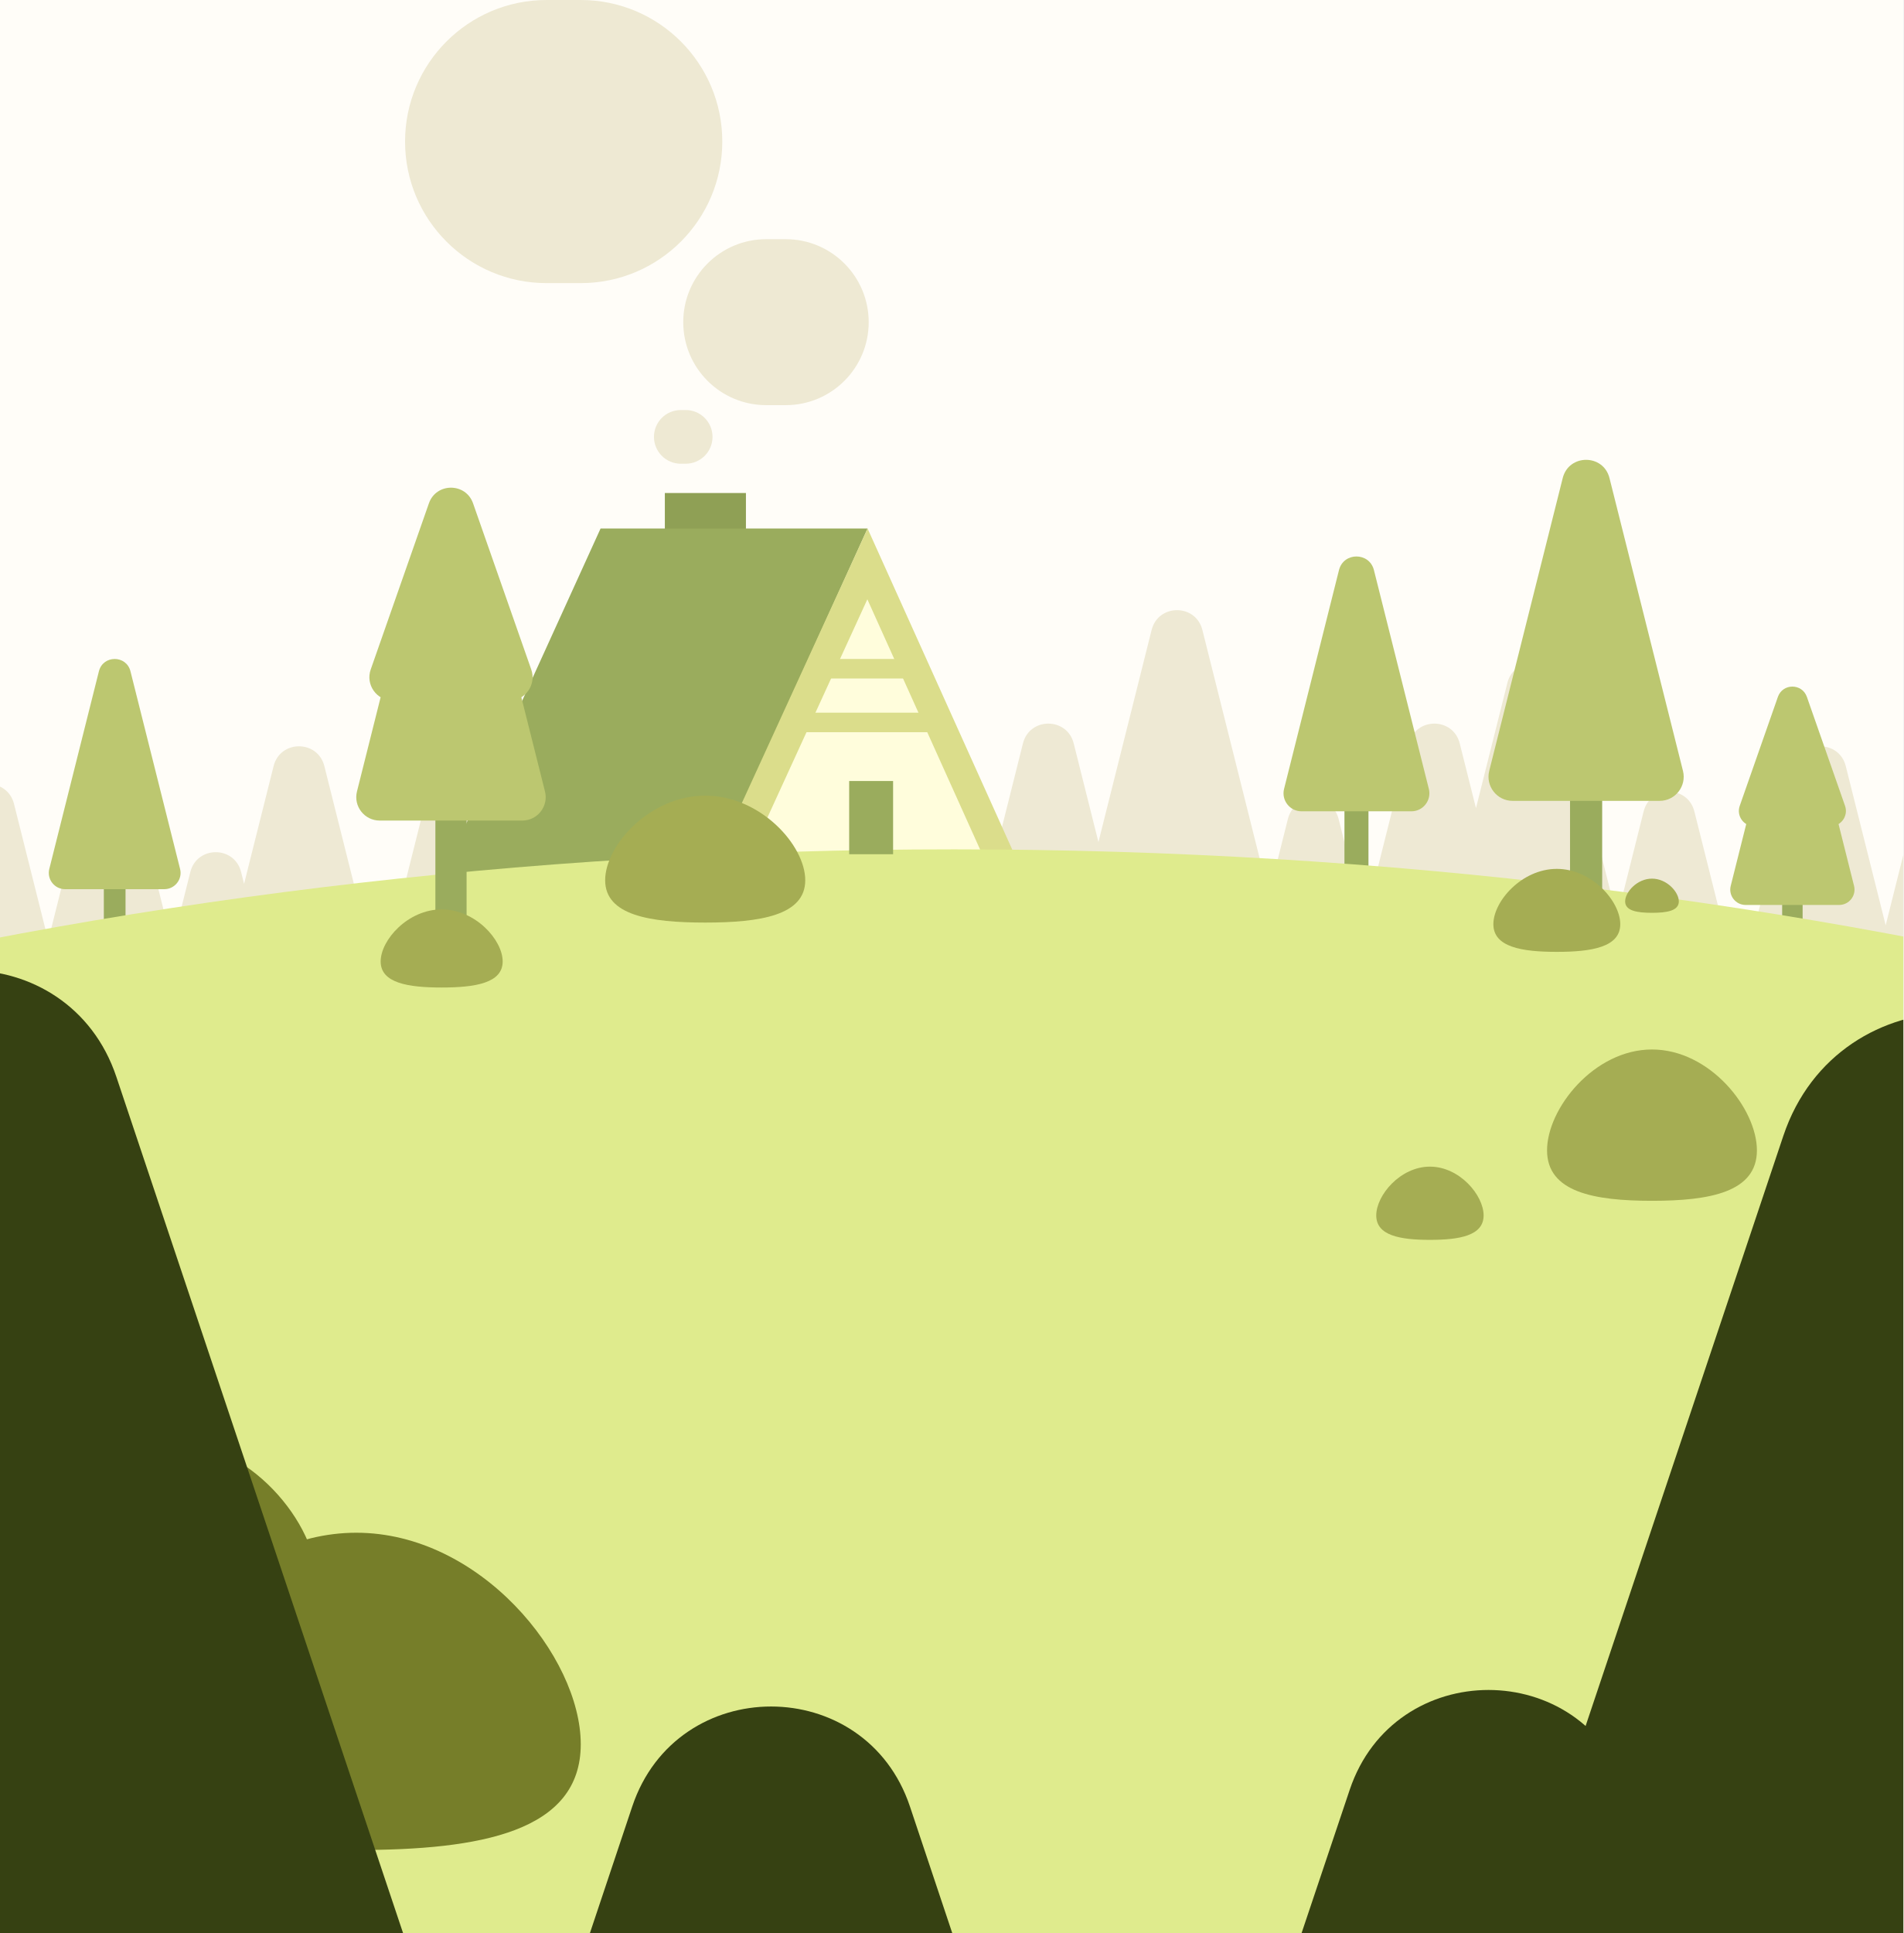
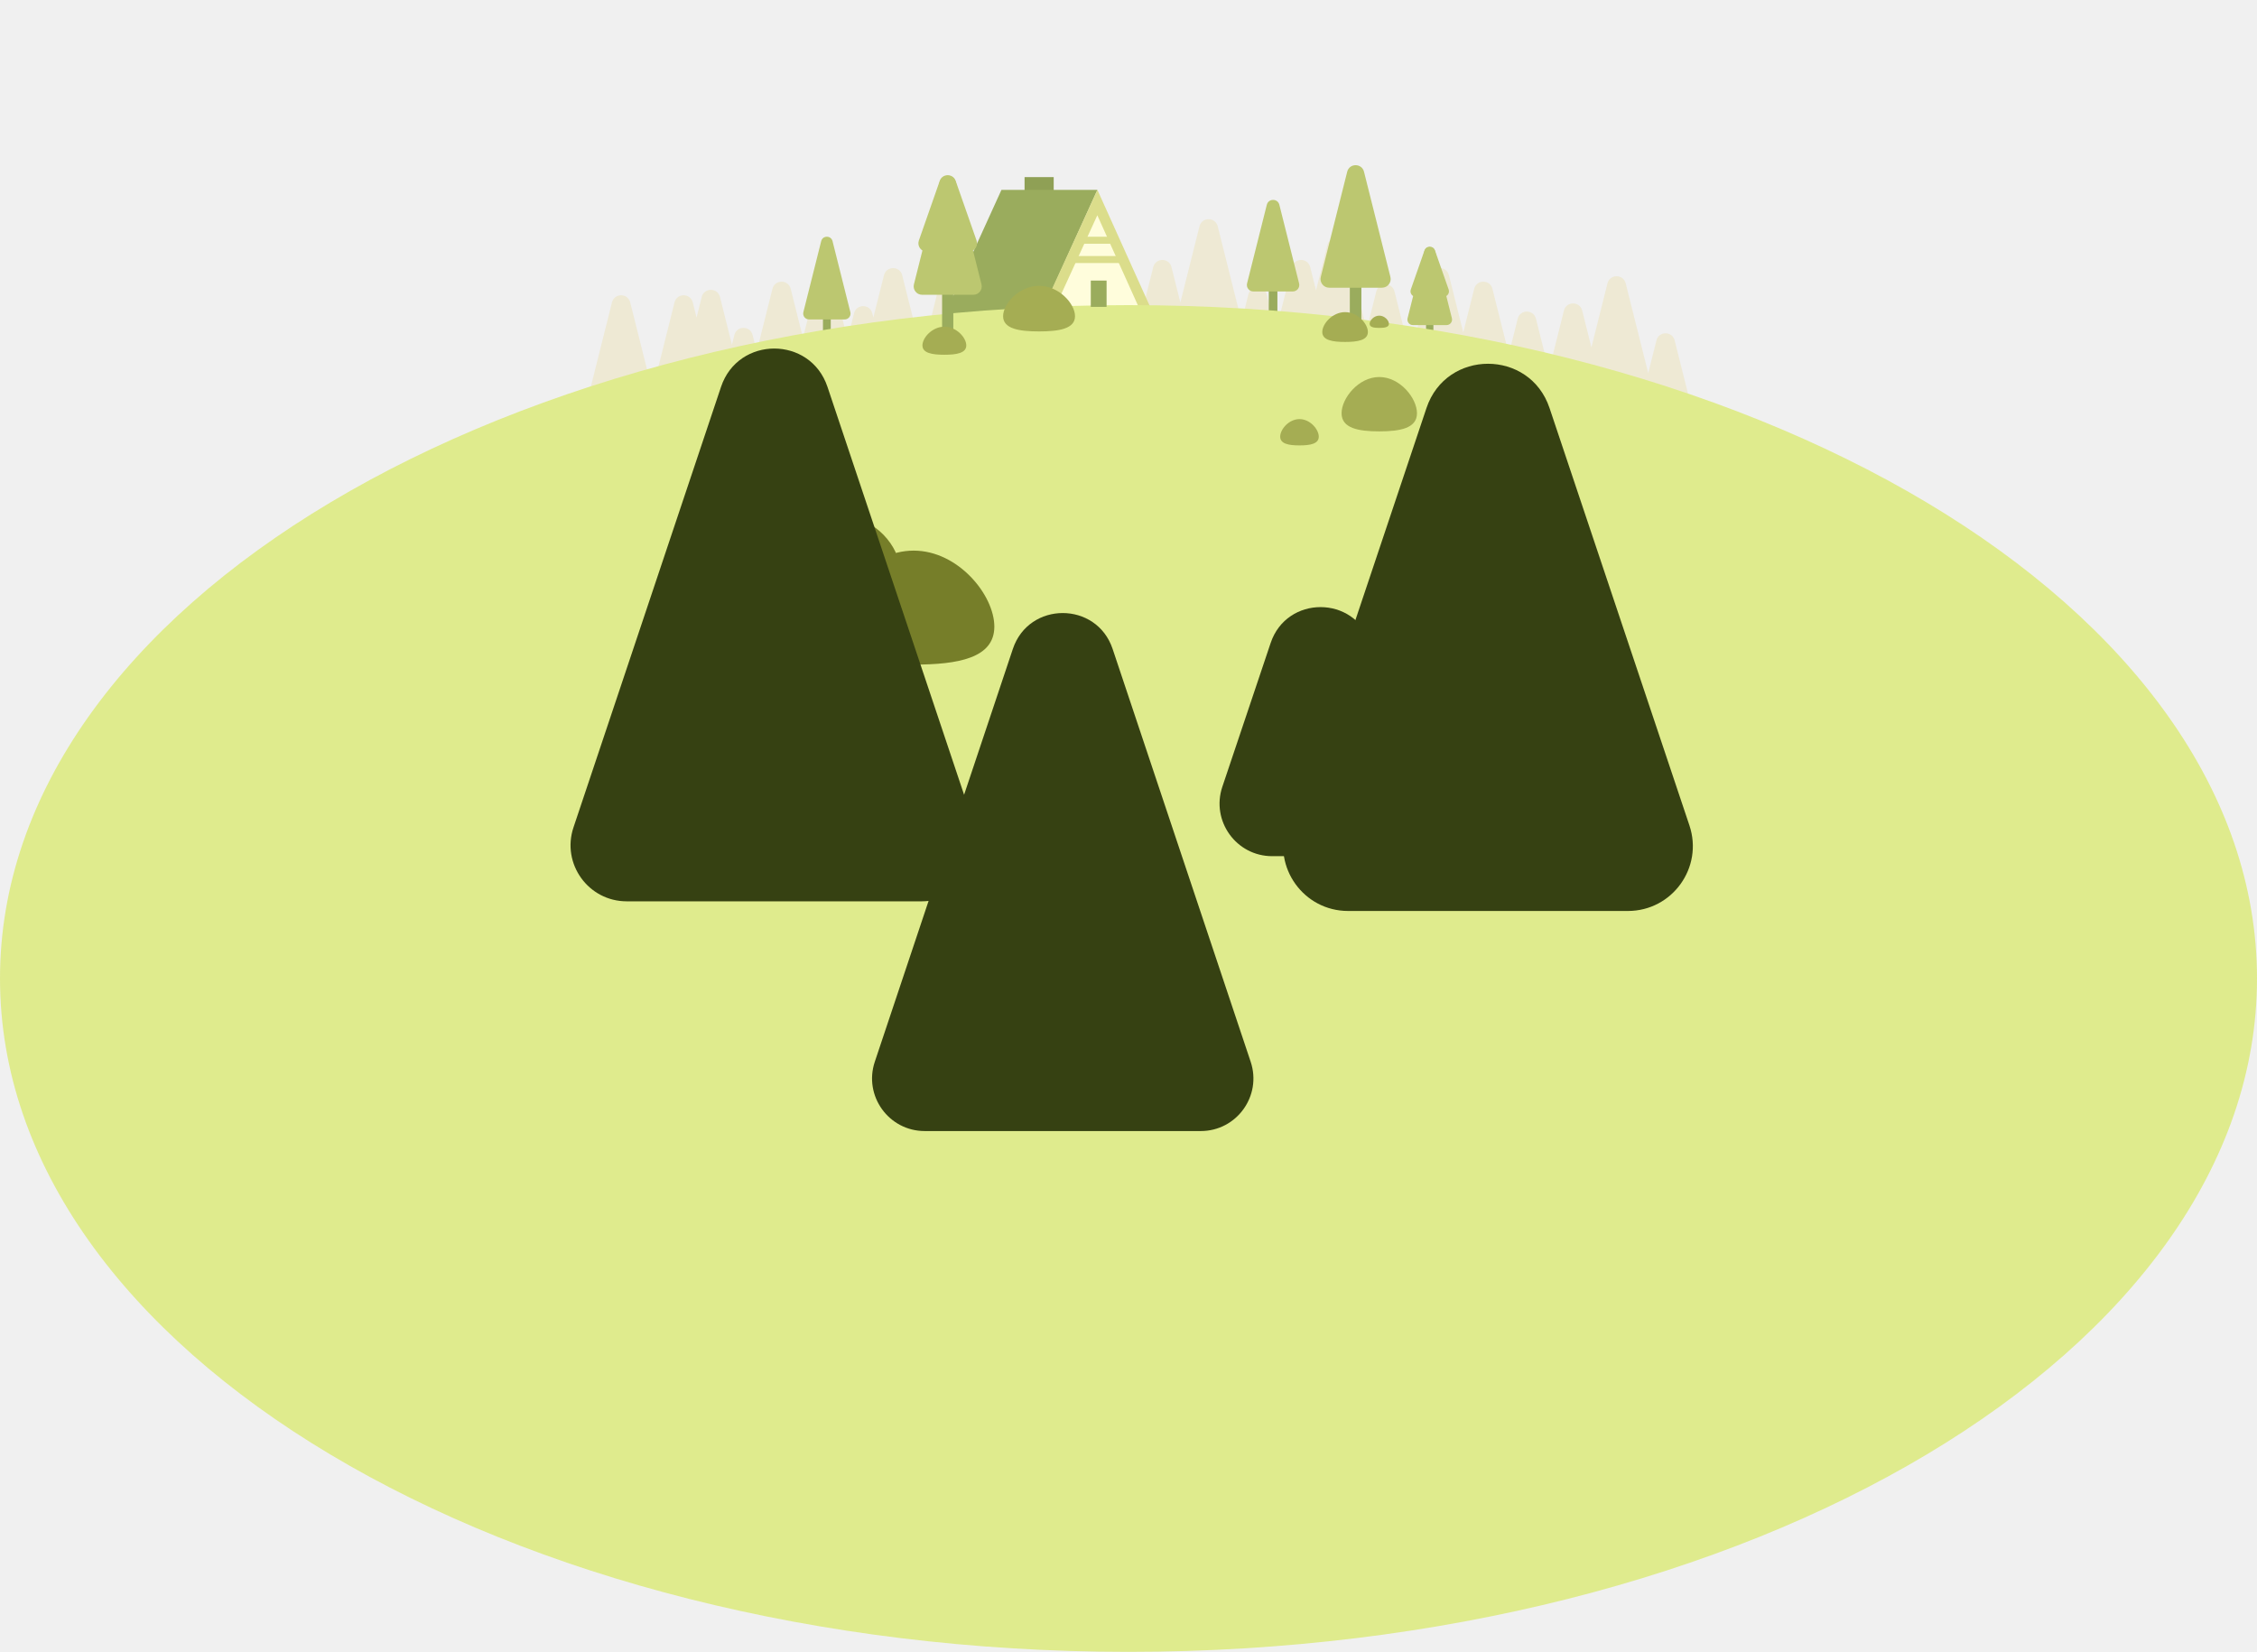
- <svg xmlns="http://www.w3.org/2000/svg" width="390" height="396" viewBox="0 0 390 396" fill="none">
-   <g id="04. ëª¨ëì í â ë¬´íëª¨ëì ê¹" clip-path="url(#clip0_439_2)">
-     <rect width="390" height="844" transform="translate(0 -448)" fill="#FFFDF8" />
+ <svg xmlns="http://www.w3.org/2000/svg" width="1287" height="942" viewBox="0 0 1287 942" fill="none">
+   <g id="tmp-export-ë¤íë°°ê²½">
    <g id="ë¤íë°°ê²½">
-       <path id="Union" d="M246.376 129.061C245.018 123.646 237.33 123.646 235.972 129.061L225.076 172.508L220.009 152.302C218.65 146.888 210.964 146.888 209.605 152.302L199.874 191.108L195.193 172.446C193.835 167.031 186.148 167.031 184.79 172.446L179.916 191.882L170.378 153.852C169.02 148.437 161.333 148.437 159.975 153.852L152.187 184.91L145.562 158.501C144.204 153.086 136.516 153.086 135.158 158.501L128.73 184.134L120.747 152.302C119.389 146.888 111.701 146.888 110.343 152.302L103.911 177.95L99.033 158.501C97.675 153.086 89.988 153.086 88.63 158.501L77.741 201.921L66.463 156.951C65.105 151.536 57.418 151.536 56.06 156.951L50.012 181.069L49.402 178.643C48.044 173.228 40.356 173.228 38.998 178.643L35.286 193.444L27.689 163.149C26.33 157.734 18.643 157.734 17.285 163.149L9.886 192.658L2.873 164.699C1.515 159.284 -6.172 159.284 -7.53 164.699L-16.488 200.419L-18.841 191.039C-20.199 185.624 -27.886 185.624 -29.244 191.039L-30.628 196.557L-37.452 169.346C-38.81 163.932 -46.497 163.932 -47.855 169.346L-50.797 181.077L-52.962 172.446C-54.32 167.031 -62.007 167.031 -63.365 172.446L-75.999 222.825L-88.634 172.446C-89.992 167.031 -97.68 167.031 -99.038 172.446L-115.386 237.632C-116.235 241.022 -113.675 244.307 -110.184 244.307H-77.488C-76.969 244.307 -76.47 244.232 -76 244.097C-75.53 244.232 -75.031 244.307 -74.512 244.307H-42.603L-45.592 256.225C-46.442 259.615 -43.881 262.901 -40.39 262.901H-7.694C-4.203 262.901 -1.643 259.615 -2.493 256.225L-7.425 236.56H14.019C15.509 236.56 16.829 235.96 17.787 235.01H24.862L22.65 243.83C21.8 247.219 24.361 250.505 27.852 250.506H60.548C64.039 250.506 66.6 247.219 65.75 243.83L61.984 228.813H73.717C74.675 229.763 75.994 230.362 77.483 230.362H110.179C113.506 230.362 115.986 227.379 115.477 224.165H118.716C118.206 227.379 120.686 230.362 124.013 230.362H156.708C159.49 230.362 161.678 228.277 162.024 225.715H171.432L168.442 237.632C167.593 241.022 170.153 244.307 173.644 244.307H206.339C209.83 244.307 212.391 241.022 211.541 237.632L208.163 224.165H231.155C234.646 224.164 237.206 220.878 236.356 217.489L232.202 200.923H255.582L247.542 232.984C246.692 236.373 249.252 239.659 252.743 239.659H285.438C288.93 239.659 291.49 236.373 290.641 232.984L288.429 224.165H310.254C313.745 224.165 316.306 220.878 315.456 217.489L314.021 211.769H325.369L320.438 231.434C319.588 234.824 322.148 238.11 325.639 238.11H358.334C361.825 238.11 364.386 234.824 363.536 231.434L362.879 228.813H376.541L376.272 229.884C375.422 233.274 377.983 236.56 381.474 236.56H403.688L401.088 246.928C400.238 250.318 402.799 253.604 406.29 253.604H438.985C441.767 253.604 443.955 251.518 444.301 248.956H465.352C468.843 248.956 471.404 245.669 470.554 242.28L468.342 233.462H486.674L480.188 259.324C479.338 262.713 481.898 265.999 485.389 266H518.085C521.576 265.999 524.136 262.713 523.286 259.324L506.938 194.138C505.58 188.723 497.893 188.723 496.535 194.138L491.859 212.786L479.021 161.599C477.663 156.184 469.975 156.184 468.617 161.599L459.469 198.079L454.206 177.094C452.848 171.679 445.16 171.679 443.802 177.094L435.238 211.244L427.839 181.743C426.481 176.328 418.794 176.328 417.436 181.743L412.367 201.954L403.023 164.699C401.665 159.284 393.978 159.284 392.62 164.699L386.386 189.558L378.208 156.951C376.85 151.536 369.163 151.536 367.805 156.951L356.331 202.703L347.188 166.248C345.83 160.833 338.143 160.833 336.785 166.248L331.332 187.995L319.271 139.907C317.913 134.492 310.225 134.492 308.867 139.907L302.434 165.561L299.108 152.302C297.75 146.888 290.063 146.888 288.705 152.302L279.557 188.784L274.293 167.798C272.935 162.382 265.248 162.382 263.89 167.798L259.99 183.347L246.376 129.061Z" fill="#EEE9D4" />
+       <path id="Union" d="M694.376 129.061C693.018 123.646 685.33 123.646 683.972 129.061L673.076 172.508L668.009 152.302C666.65 146.888 658.964 146.888 657.605 152.302L647.874 191.108L643.193 172.446C641.835 167.031 634.148 167.031 632.79 172.446L627.916 191.882L618.378 153.852C617.02 148.437 609.333 148.437 607.975 153.852L600.187 184.91L593.562 158.501C592.204 153.086 584.516 153.086 583.158 158.501L576.73 184.134L568.747 152.302C567.389 146.888 559.701 146.888 558.343 152.302L551.911 177.95L547.033 158.501C545.675 153.086 537.988 153.086 536.63 158.501L525.741 201.921L514.463 156.951C513.105 151.536 505.418 151.536 504.06 156.951L498.012 181.069L497.402 178.643C496.044 173.228 488.356 173.228 486.998 178.643L483.286 193.444L475.688 163.149C474.33 157.734 466.643 157.734 465.285 163.149L457.886 192.658L450.873 164.699C449.515 159.284 441.828 159.284 440.47 164.699L431.512 200.419L429.159 191.039C427.801 185.624 420.114 185.624 418.756 191.039L417.372 196.557L410.548 169.346C409.19 163.932 401.503 163.932 400.145 169.346L397.203 181.077L395.038 172.446C393.68 167.031 385.993 167.031 384.635 172.446L372.001 222.825L359.366 172.446C358.008 167.031 350.32 167.031 348.962 172.446L332.614 237.632C331.765 241.022 334.325 244.307 337.816 244.307H370.512C371.031 244.307 371.53 244.232 372 244.097C372.47 244.232 372.969 244.307 373.488 244.307H405.396L402.408 256.225C401.558 259.615 404.119 262.901 407.61 262.901H440.306C443.797 262.901 446.357 259.615 445.507 256.225L440.575 236.56H462.019C463.509 236.56 464.829 235.96 465.787 235.01H472.862L470.65 243.83C469.8 247.219 472.361 250.505 475.853 250.506H508.548C512.039 250.506 514.6 247.219 513.75 243.83L509.984 228.813H521.717C522.675 229.763 523.994 230.362 525.483 230.362H558.179C561.506 230.362 563.986 227.379 563.477 224.165H566.716C566.206 227.379 568.686 230.362 572.013 230.362H604.708C607.49 230.362 609.678 228.277 610.024 225.715H619.432L616.442 237.632C615.593 241.022 618.153 244.307 621.644 244.307H654.339C657.83 244.307 660.391 241.022 659.541 237.632L656.163 224.165H679.155C682.646 224.164 685.206 220.878 684.356 217.489L680.202 200.923H703.582L695.542 232.984C694.692 236.373 697.252 239.659 700.743 239.659H733.438C736.93 239.659 739.49 236.373 738.641 232.984L736.429 224.165H758.254C761.745 224.165 764.306 220.878 763.456 217.489L762.021 211.769H773.369L768.438 231.434C767.588 234.824 770.148 238.11 773.639 238.11H806.334C809.825 238.11 812.386 234.824 811.536 231.434L810.879 228.813H824.541L824.272 229.884C823.422 233.274 825.983 236.56 829.474 236.56H851.688L849.088 246.928C848.238 250.318 850.799 253.604 854.29 253.604H886.985C889.767 253.604 891.955 251.518 892.301 248.956H913.352C916.843 248.956 919.404 245.669 918.554 242.28L916.342 233.462H934.674L928.188 259.324C927.338 262.713 929.898 265.999 933.389 266H966.085C969.576 265.999 972.136 262.713 971.286 259.324L954.938 194.138C953.58 188.723 945.893 188.723 944.535 194.138L939.859 212.786L927.021 161.599C925.663 156.184 917.975 156.184 916.617 161.599L907.469 198.079L902.206 177.094C900.848 171.679 893.16 171.679 891.802 177.094L883.238 211.244L875.839 181.743C874.481 176.328 866.794 176.328 865.436 181.743L860.367 201.954L851.023 164.699C849.665 159.284 841.978 159.284 840.62 164.699L834.386 189.558L826.208 156.951C824.85 151.536 817.163 151.536 815.805 156.951L804.331 202.703L795.188 166.248C793.83 160.833 786.143 160.833 784.785 166.248L779.332 187.995L767.271 139.907C765.913 134.492 758.225 134.492 756.867 139.907L750.434 165.561L747.108 152.302C745.75 146.888 738.063 146.888 736.705 152.302L727.557 188.784L722.293 167.798C720.935 162.382 713.248 162.382 711.89 167.798L707.99 183.347L694.376 129.061Z" fill="#EEE9D4" />
      <g id="Group 10">
-         <rect id="Rectangle 19" x="136.231" y="101" width="16.615" height="19.731" fill="#8FA055" />
-         <path id="Rectangle 18" d="M123.062 108.269H177.769L144.281 182H89.5L123.062 108.269Z" fill="#9AAC5D" />
-         <path id="Polygon 10" d="M206.356 179H148.674L177.747 115.521L206.356 179Z" fill="#FFFDDC" stroke="#DBDD8B" stroke-width="6" />
+         <rect id="Rectangle 19" x="584.231" y="101" width="16.615" height="19.731" fill="#8FA055" />
+         <path id="Rectangle 18" d="M571.062 108.269H625.769L592.281 182H537.5L571.062 108.269Z" fill="#9AAC5D" />
+         <path id="Polygon 10" d="M654.356 179H596.674L625.747 115.521L654.356 179Z" fill="#FFFDDC" stroke="#DBDD8B" stroke-width="6" />
      </g>
      <g id="ë·í¸ëë¬´">
        <g id="Group 9">
-           <rect id="Rectangle 17" x="275.484" y="163.438" width="4.922" height="20.918" fill="#9AAC5D" />
-           <path id="Polygon 7" d="M274.365 116.793C275.299 113.069 280.591 113.069 281.525 116.793L292.777 161.616C293.362 163.947 291.6 166.207 289.197 166.207H266.693C264.29 166.207 262.528 163.947 263.113 161.616L274.365 116.793Z" fill="#BCC770" />
+           <rect id="Rectangle 17" x="723.484" y="163.438" width="4.922" height="20.918" fill="#9AAC5D" />
+           <path id="Polygon 7" d="M722.365 116.793C723.299 113.069 728.591 113.069 729.525 116.793L740.777 161.616C741.362 163.947 739.6 166.207 737.197 166.207H714.693C712.29 166.207 710.528 163.947 711.113 161.616L722.365 116.793Z" fill="#BCC770" />
        </g>
      </g>
      <g id="ë·í¸ëë¬´_2">
        <g id="Group 9_2">
-           <rect id="Rectangle 17_2" x="21.277" y="179.658" width="4.446" height="18.895" fill="#9AAC5D" />
-           <path id="Polygon 7_2" d="M20.266 137.523C21.11 134.159 25.89 134.159 26.734 137.523L36.898 178.013C37.426 180.118 35.834 182.159 33.664 182.159H13.336C11.165 182.159 9.574 180.118 10.102 178.013L20.266 137.523Z" fill="#BCC770" />
+           <rect id="Rectangle 17_2" x="469.277" y="179.658" width="4.446" height="18.895" fill="#9AAC5D" />
+           <path id="Polygon 7_2" d="M468.266 137.523C469.11 134.159 473.89 134.159 474.734 137.523L484.898 178.012C485.426 180.118 483.834 182.159 481.664 182.159H461.336C459.166 182.159 457.574 180.118 458.102 178.012L468.266 137.523Z" fill="#BCC770" />
        </g>
      </g>
      <g id="ë·í¸ëë¬´_3">
        <g id="Group 9_3">
-           <rect id="Rectangle 17_3" x="365.173" y="183.032" width="4.193" height="17.819" fill="#9AAC5D" />
-           <path id="Polygon 7_3" d="M364.219 143.297C365.015 140.125 369.523 140.125 370.319 143.297L379.904 181.481C380.402 183.466 378.901 185.391 376.854 185.391H357.684C355.637 185.391 354.136 183.466 354.634 181.481L364.219 143.297Z" fill="#BCC770" />
-           <path id="Polygon 9" d="M364.301 142.764C365.284 139.957 369.254 139.957 370.237 142.764L378.058 165.091C378.774 167.135 377.257 169.275 375.09 169.275H359.448C357.281 169.275 355.764 167.135 356.48 165.091L364.301 142.764Z" fill="#BCC770" />
+           <rect id="Rectangle 17_3" x="813.173" y="183.032" width="4.193" height="17.819" fill="#9AAC5D" />
+           <path id="Polygon 7_3" d="M812.219 143.297C813.015 140.125 817.523 140.125 818.319 143.297L827.904 181.481C828.402 183.466 826.901 185.391 824.854 185.391H805.684C803.637 185.391 802.136 183.466 802.634 181.481L812.219 143.297Z" fill="#BCC770" />
+           <path id="Polygon 9" d="M812.301 142.764C813.285 139.957 817.254 139.957 818.237 142.764L826.058 165.091C826.774 167.135 825.257 169.275 823.09 169.275H807.448C805.281 169.275 803.764 167.135 804.48 165.091L812.301 142.764Z" fill="#BCC770" />
        </g>
      </g>
-       <ellipse id="ëì°" cx="195.5" cy="558" rx="643.5" ry="384" fill="#DFEB8D" />
-       <path id="ë" d="M165 180.333C165 173.154 155.822 163 144.5 163C133.178 163 124 173.154 124 180.333C124 187.513 133.178 189 144.5 189C155.822 189 165 187.513 165 180.333Z" fill="#A5AD53" />
+       <ellipse id="ëì°" cx="643.5" cy="558" rx="643.5" ry="384" fill="#DFEB8D" />
+       <path id="ë" d="M613 180.333C613 173.154 603.822 163 592.5 163C581.178 163 572 173.154 572 180.333C572 187.513 581.178 189 592.5 189C603.822 189 613 187.513 613 180.333Z" fill="#A5AD53" />
      <g id="ë·í¸ëë¬´_4">
        <g id="Group 9_4">
-           <rect id="Rectangle 17_4" x="89.212" y="164.506" width="6.392" height="27.165" fill="#9AAC5D" />
-           <path id="Polygon 7_4" d="M87.759 103.93C88.972 99.095 95.844 99.095 97.058 103.93L111.67 162.141C112.43 165.167 110.141 168.102 107.02 168.102H77.796C74.676 168.102 72.387 165.167 73.147 162.141L87.759 103.93Z" fill="#BCC770" />
-           <path id="Polygon 9_2" d="M87.884 103.117C89.383 98.838 95.434 98.838 96.933 103.117L108.856 137.155C109.948 140.272 107.635 143.533 104.332 143.533H80.485C77.182 143.533 74.869 140.272 75.96 137.155L87.884 103.117Z" fill="#BCC770" />
+           <rect id="Rectangle 17_4" x="537.212" y="164.506" width="6.392" height="27.165" fill="#9AAC5D" />
+           <path id="Polygon 7_4" d="M535.759 103.93C536.973 99.095 543.844 99.095 545.058 103.93L559.67 162.141C560.43 165.167 558.141 168.102 555.02 168.102H525.796C522.676 168.102 520.387 165.167 521.147 162.141L535.759 103.93Z" fill="#BCC770" />
+           <path id="Polygon 9_2" d="M535.884 103.117C537.383 98.838 543.434 98.838 544.933 103.117L556.856 137.154C557.948 140.271 555.635 143.533 552.332 143.533H528.485C525.182 143.533 522.869 140.271 523.961 137.154L535.884 103.117Z" fill="#BCC770" />
        </g>
      </g>
      <g id="ë·í¸ëë¬´_5">
        <g id="Group 9_5">
-           <rect id="Rectangle 17_5" x="321.707" y="160.363" width="6.587" height="27.993" fill="#9AAC5D" />
-           <path id="Polygon 7_5" d="M320.209 97.94C321.459 92.957 328.541 92.957 329.791 97.94L344.849 157.925C345.632 161.044 343.273 164.068 340.058 164.068H309.942C306.727 164.068 304.368 161.044 305.151 157.925L320.209 97.94Z" fill="#BCC770" />
+           <rect id="Rectangle 17_5" x="769.707" y="160.363" width="6.587" height="27.993" fill="#9AAC5D" />
+           <path id="Polygon 7_5" d="M768.209 97.94C769.459 92.957 776.541 92.957 777.791 97.94L792.849 157.925C793.632 161.044 791.273 164.068 788.058 164.068H757.942C754.727 164.068 752.368 161.044 753.151 157.925L768.209 97.94Z" fill="#BCC770" />
        </g>
      </g>
-       <path id="ë_2" d="M103 196.971C103 192.553 97.404 186.304 90.5 186.304C83.596 186.304 78 192.553 78 196.971C78 201.389 83.596 202.304 90.5 202.304C97.404 202.304 103 201.389 103 196.971Z" fill="#A5AD53" />
-       <path id="ë_3" d="M332 189.333C332 184.639 326.18 178 319 178C311.82 178 306 184.639 306 189.333C306 194.028 311.82 195 319 195C326.18 195 332 194.028 332 189.333Z" fill="#A5AD53" />
-       <path id="ë_4" d="M344 184.667C344 182.734 341.538 180 338.5 180C335.462 180 333 182.734 333 184.667C333 186.6 335.462 187 338.5 187C341.538 187 344 186.6 344 184.667Z" fill="#A5AD53" />
+       <path id="ë_2" d="M551 196.971C551 192.553 545.404 186.304 538.5 186.304C531.596 186.304 526 192.553 526 196.971C526 201.389 531.596 202.304 538.5 202.304C545.404 202.304 551 201.389 551 196.971Z" fill="#A5AD53" />
+       <path id="ë_3" d="M780 189.333C780 184.639 774.18 178 767 178C759.82 178 754 184.639 754 189.333C754 194.028 759.82 195 767 195C774.18 195 780 194.028 780 189.333Z" fill="#A5AD53" />
+       <path id="ë_4" d="M792 184.667C792 182.734 789.538 180 786.5 180C783.462 180 781 182.734 781 184.667C781 186.6 783.462 187 786.5 187C789.538 187 792 186.6 792 184.667Z" fill="#A5AD53" />
      <g id="ìë">
-         <path id="ìë_2" d="M360 235.667C360 227.107 350.374 215.001 338.5 215.001C326.626 215.001 317 227.107 317 235.667C317 244.228 326.626 246.001 338.5 246.001C350.374 246.001 360 244.228 360 235.667Z" fill="#A5AD53" />
-         <path id="ìë_3" d="M65 324.333C65 312.183 51.121 295 34 295C16.879 295 3 312.183 3 324.333C3 336.484 16.879 339 34 339C51.121 339 65 336.484 65 324.333Z" fill="#767E29" />
-         <path id="ìë_4" d="M304 249.001C304 244.859 299.075 239.001 293 239.001C286.925 239.001 282 244.859 282 249.001C282 253.143 286.925 254.001 293 254.001C299.075 254.001 304 253.143 304 249.001Z" fill="#A5AD53" />
-         <path id="ìë_5" d="M119 357.333C119 339.384 98.405 314 73 314C47.595 314 27 339.384 27 357.333C27 375.283 47.595 379 73 379C98.405 379 119 375.283 119 357.333Z" fill="#767E29" />
+         <path id="ìë_2" d="M808 235.667C808 227.107 798.374 215.001 786.5 215.001C774.626 215.001 765 227.107 765 235.667C765 244.228 774.626 246.001 786.5 246.001C798.374 246.001 808 244.228 808 235.667Z" fill="#A5AD53" />
+         <path id="ìë_3" d="M513 324.333C513 312.183 499.121 295 482 295C464.879 295 451 312.183 451 324.333C451 336.484 464.879 339 482 339C499.121 339 513 336.484 513 324.333Z" fill="#767E29" />
+         <path id="ìë_4" d="M752 249.001C752 244.859 747.075 239.001 741 239.001C734.925 239.001 730 244.859 730 249.001C730 253.143 734.925 254.001 741 254.001C747.075 254.001 752 253.143 752 249.001Z" fill="#A5AD53" />
+         <path id="ìë_5" d="M567 357.333C567 339.384 546.405 314 521 314C495.595 314 475 339.384 475 357.333C475 375.283 495.595 379 521 379C546.405 379 567 375.283 567 357.333Z" fill="#767E29" />
      </g>
      <g id="ìëë¬´">
-         <path id="Polygon 2" d="M276.562 366.66C285.72 339.397 324.28 339.397 333.438 366.66L360.996 448.697C367.525 468.136 353.063 488.25 332.557 488.25H277.443C256.937 488.25 242.475 468.136 249.004 448.697L276.562 366.66Z" fill="#364112" />
-         <path id="Polygon 1" d="M365.418 232.683C376.697 199.026 424.303 199.026 435.582 232.683L515.363 470.743C523.396 494.713 505.56 519.5 480.281 519.5H320.719C295.44 519.5 277.604 494.712 285.637 470.743L365.418 232.683Z" fill="#364112" />
-         <path id="Polygon 6" d="M129.548 370.087C138.682 342.772 177.318 342.772 186.452 370.087L265.165 605.486C271.662 624.917 257.202 645 236.713 645H79.287C58.798 645 44.338 624.917 50.835 605.486L129.548 370.087Z" fill="#364112" />
-         <path id="Polygon 3" d="M-36.843 220.602C-27.092 191.486 14.092 191.485 23.843 220.602L107.984 471.838C114.927 492.567 99.502 514 77.641 514H-90.641C-112.502 514 -127.927 492.567 -120.984 471.838L-36.843 220.602Z" fill="#364112" />
+         <path id="Polygon 2" d="M724.562 366.66C733.72 339.397 772.28 339.397 781.438 366.66L808.996 448.697C815.525 468.136 801.063 488.25 780.557 488.25H725.443C704.937 488.25 690.475 468.136 697.004 448.697L724.562 366.66Z" fill="#364112" />
+         <path id="Polygon 1" d="M813.418 232.683C824.697 199.026 872.303 199.026 883.582 232.683L963.363 470.743C971.396 494.713 953.56 519.5 928.281 519.5H768.719C743.44 519.5 725.604 494.712 733.637 470.743L813.418 232.683Z" fill="#364112" />
+         <path id="Polygon 6" d="M577.548 370.087C586.682 342.772 625.318 342.772 634.452 370.087L713.165 605.486C719.662 624.917 705.202 645 684.713 645H527.287C506.798 645 492.338 624.917 498.835 605.486L577.548 370.087Z" fill="#364112" />
+         <path id="Polygon 3" d="M411.156 220.602C420.908 191.486 462.092 191.485 471.844 220.602L555.984 471.838C562.927 492.567 547.502 514 525.641 514H357.359C335.498 514 320.073 492.567 327.016 471.838L411.156 220.602Z" fill="#364112" />
      </g>
-       <rect id="Rectangle 20" x="168" y="135" width="19" height="4" fill="#DBDD8B" />
-       <rect id="Rectangle 21" x="163" y="146" width="29" height="4" fill="#DBDD8B" />
-       <rect id="Rectangle 22" x="174" y="160" width="9" height="15" fill="#9AAC5D" />
-       <rect id="Rectangle 23" x="140" y="49" width="38" height="34" rx="17" fill="#EEE9D3" />
-       <rect id="Rectangle 25" x="83" width="65" height="58" rx="29" fill="#EEE9D3" />
-       <rect id="Rectangle 24" x="134" y="84" width="12" height="11" rx="5.5" fill="#EEE9D3" />
+       <rect id="Rectangle 20" x="616" y="135" width="19" height="4" fill="#DBDD8B" />
+       <rect id="Rectangle 21" x="611" y="146" width="29" height="4" fill="#DBDD8B" />
+       <rect id="Rectangle 22" x="622" y="160" width="9" height="15" fill="#9AAC5D" />
    </g>
  </g>
-   <defs>
-     <clipPath id="clip0_439_2">
-       <rect width="390" height="844" fill="white" transform="translate(0 -448)" />
-     </clipPath>
-   </defs>
</svg>
